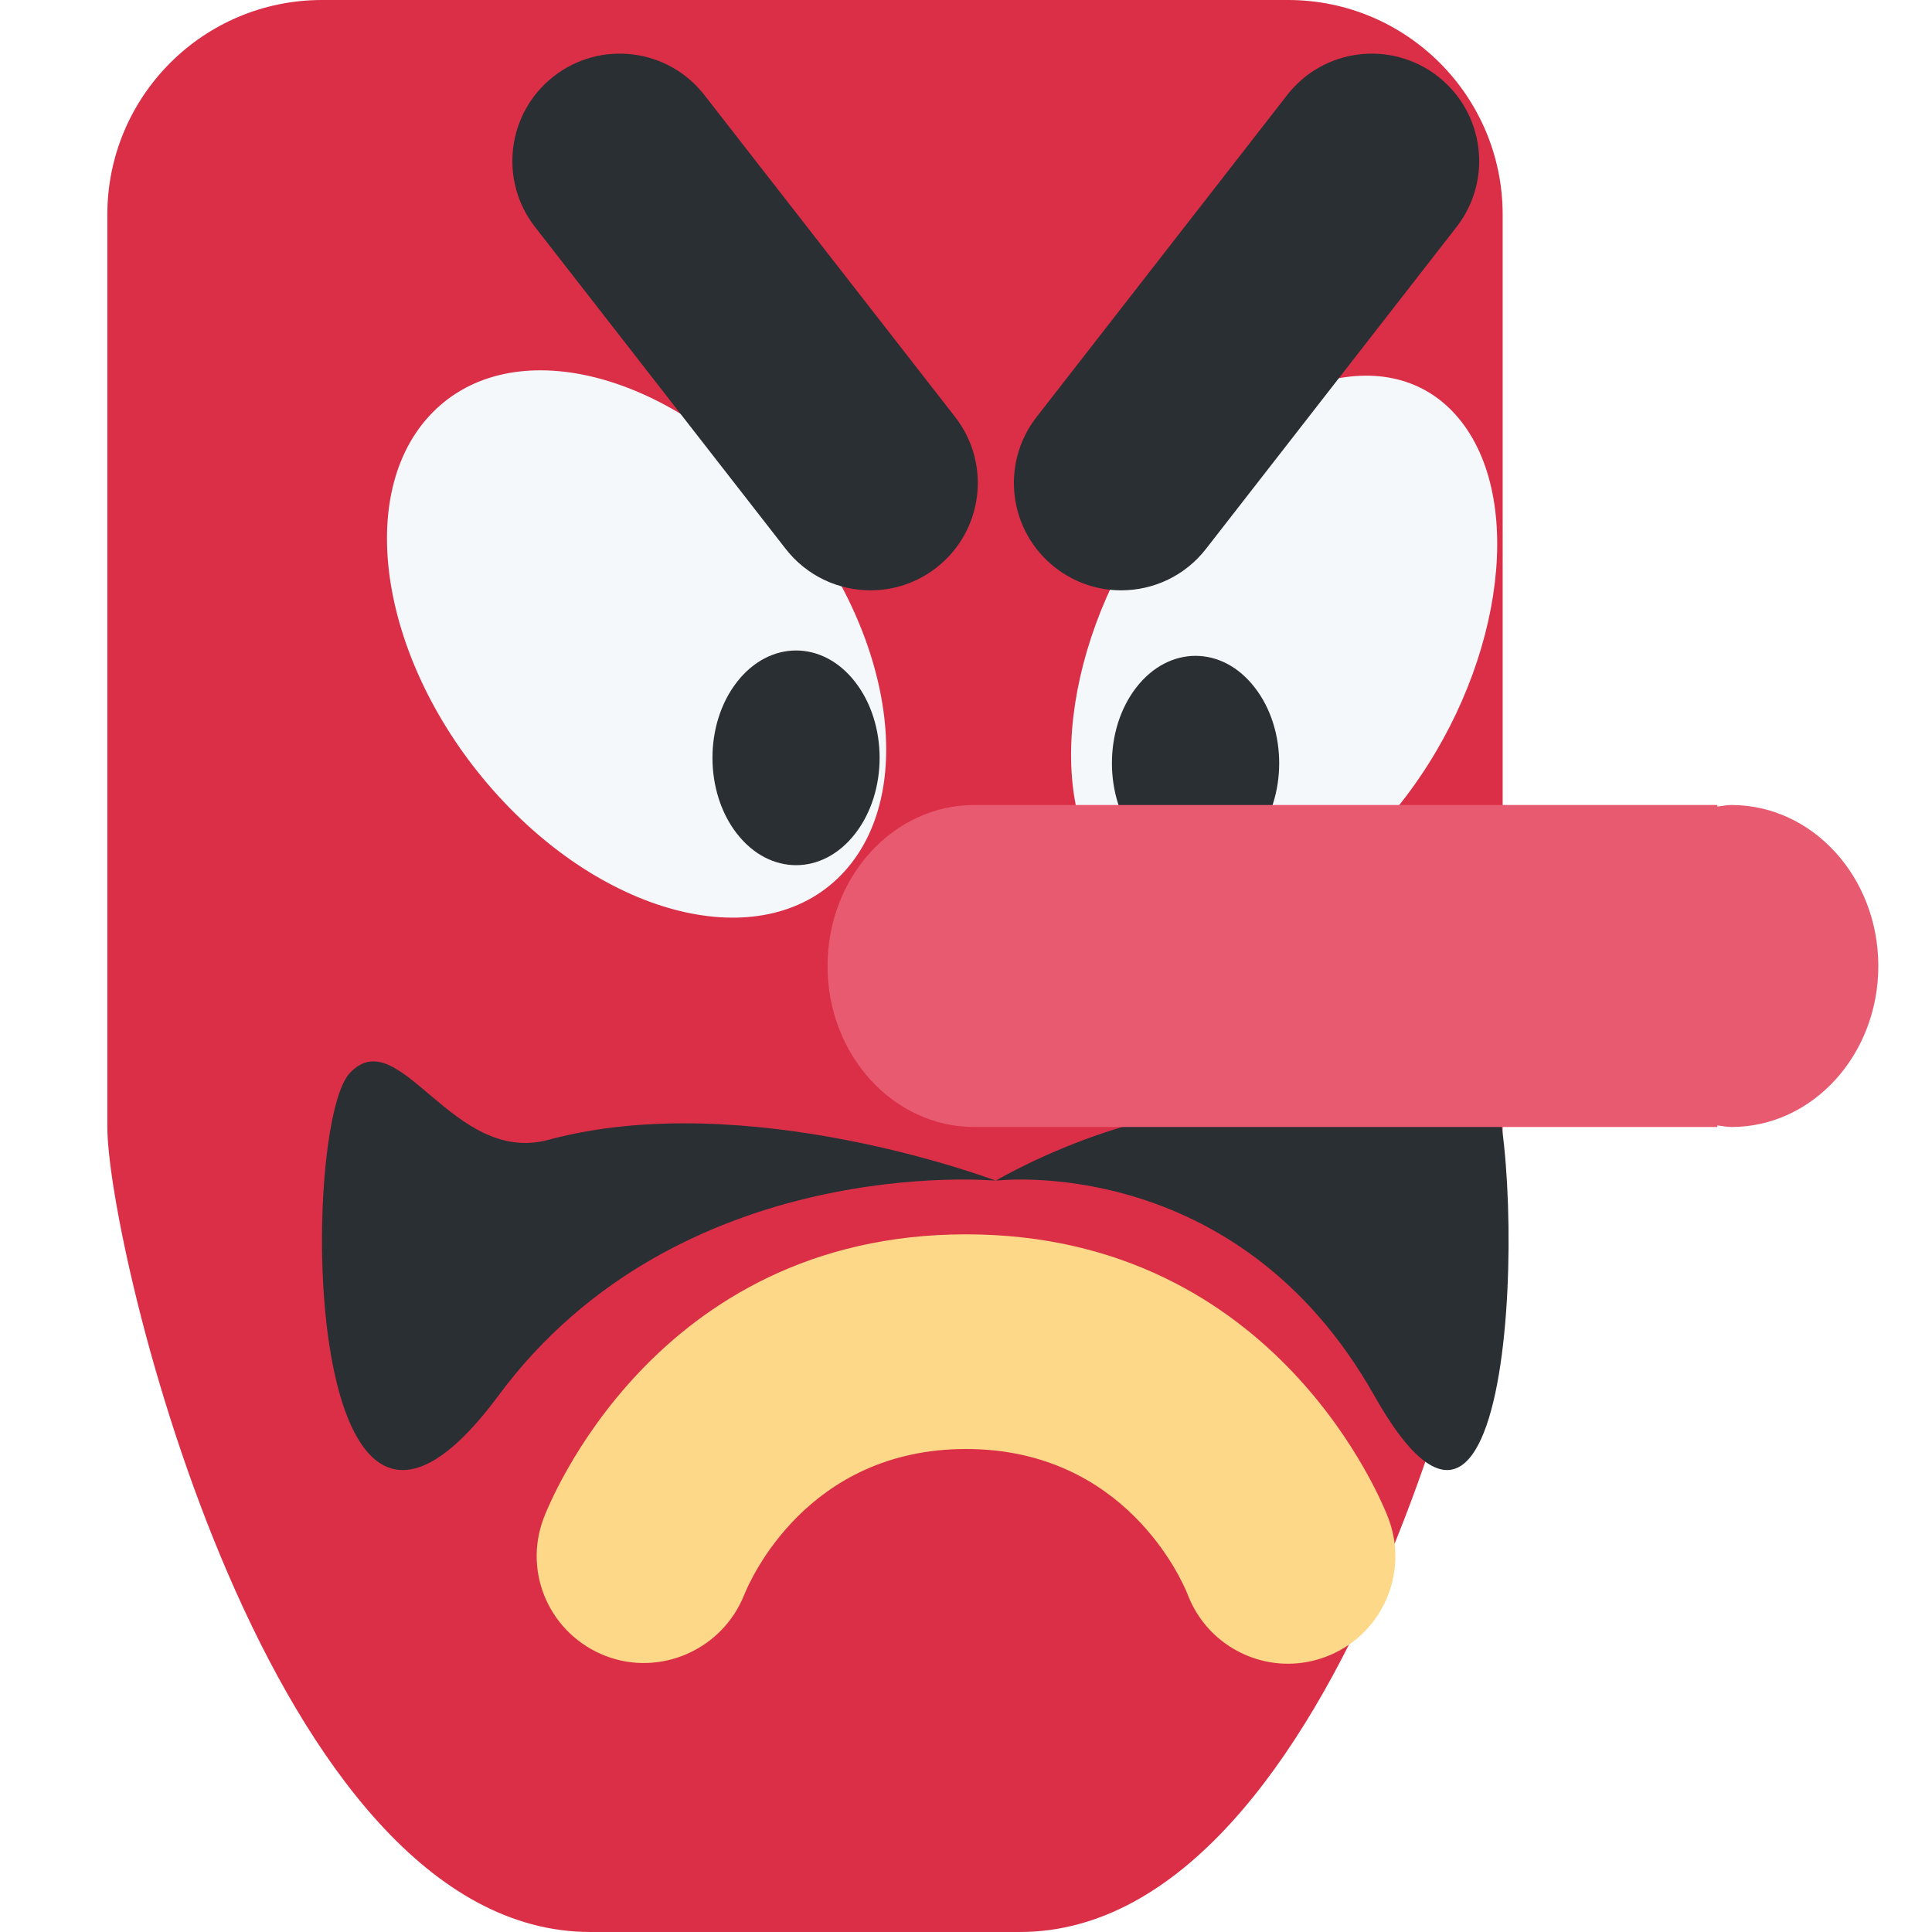
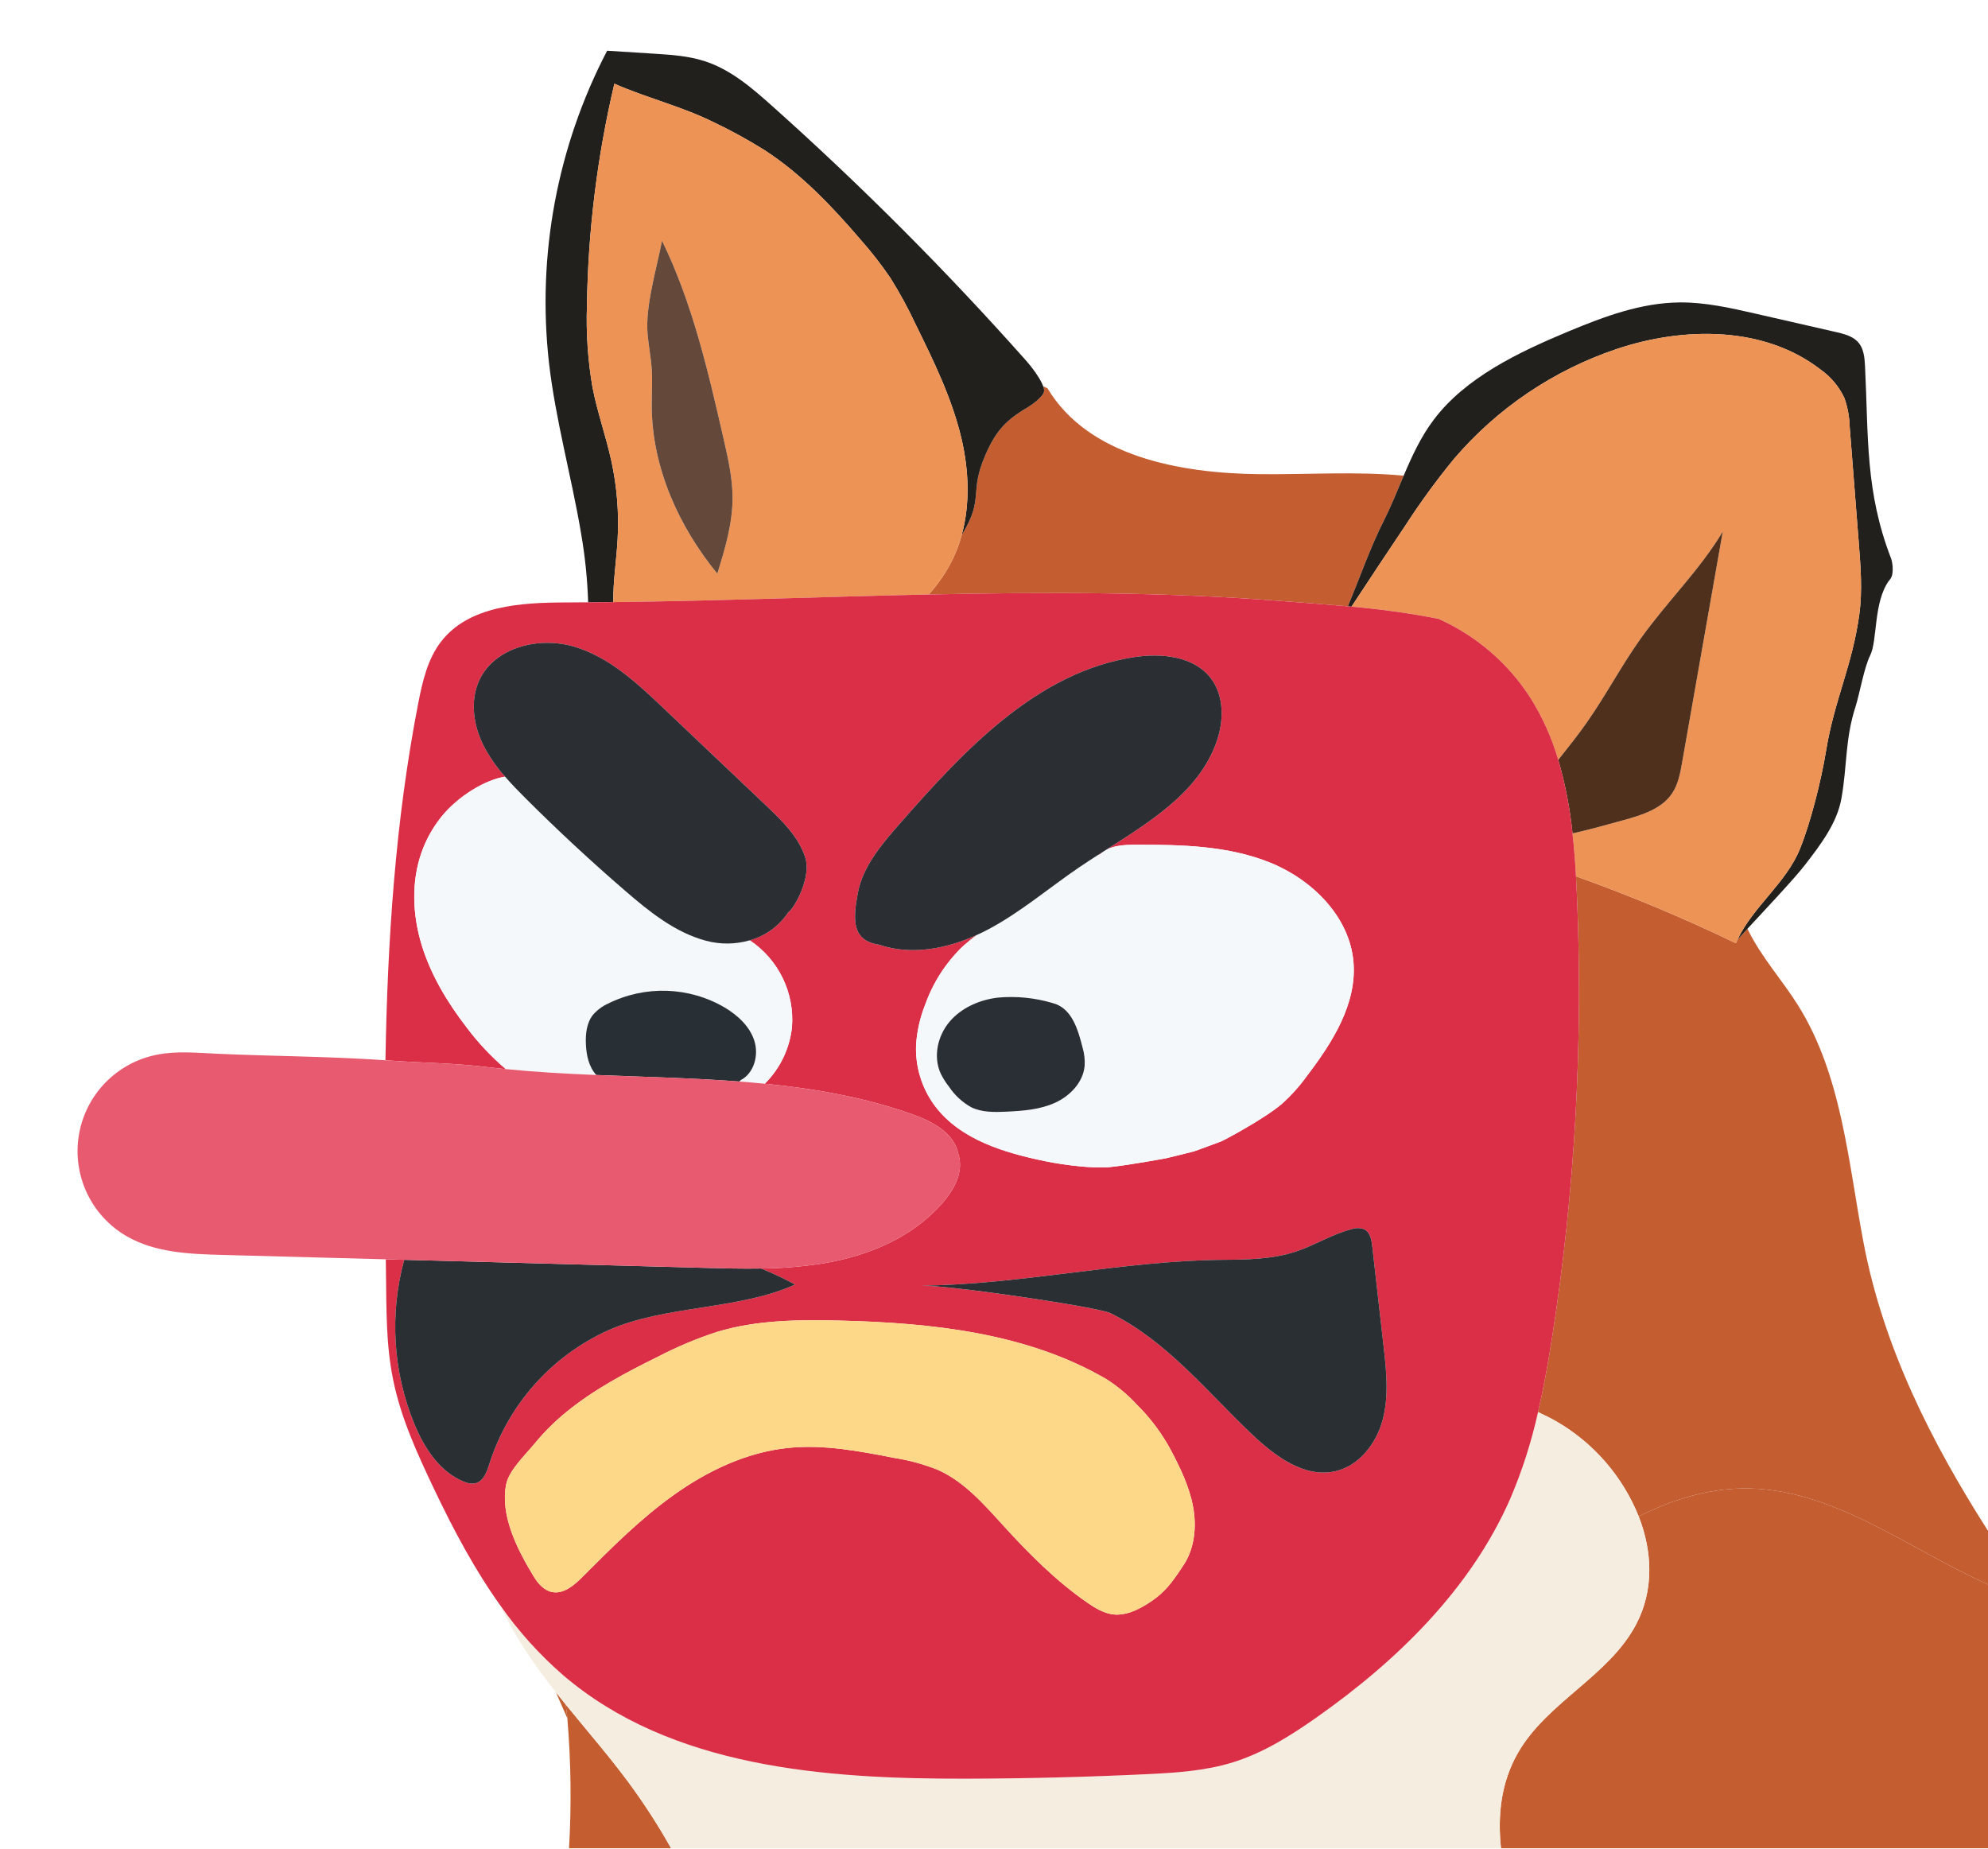
- <svg xmlns="http://www.w3.org/2000/svg" viewBox="0 0 45 45" style="enable-background:new 0 0 45 45;" xml:space="preserve" version="1.1" id="svg2">
-   <defs id="defs6">
-     <clipPath id="clipPath16" clipPathUnits="userSpaceOnUse">
-       <path id="path18" d="M 0,36 36,36 36,0 0,0 0,36 Z" />
-     </clipPath>
+ <svg xmlns="http://www.w3.org/2000/svg" id="Слой_1" data-name="Слой 1" viewBox="0 0 537.849 500">
+   <defs>
+     <style>.cls-1{fill:none;}.cls-2{fill:#c45d30;}.cls-3{fill:#f5ede0;}.cls-4{fill:#21201c;}.cls-5{fill:#ed9355;}.cls-6{fill:#4f301c;}.cls-7{fill:#64483a;}.cls-8{fill:#db2f47;}.cls-9{fill:#f4f8fb;}.cls-10{fill:#2a2f35;}.cls-11{fill:#282f35;}.cls-12{fill:#2b2e33;}.cls-13{fill:#2a2f33;}.cls-14{fill:#e85a70;}.cls-15{fill:#fdd888;}</style>
  </defs>
-   <g transform="matrix(1.25,0,0,-1.25,0,45)" id="g10">
-     <g id="g12">
-       <g clip-path="url(#clipPath16)" id="g14">
-         <g transform="translate(28,15)" id="g20">
-           <path id="path22" style="fill:#da2f47;fill-opacity:1;fill-rule:nonzero;stroke:none" d="m 0,0 c 0,-2.209 -3,-15 -9,-15 l -8,0 c -6,0 -9,12.791 -9,15 l 0,17 c 0,2.209 1.791,4 4,4 l 18,0 c 2.209,0 4,-1.791 4,-4 L 0,0 Z" />
-         </g>
-         <g transform="translate(14.4409,26.8286)" id="g24">
-           <path id="path26" style="fill:#f5f8fa;fill-opacity:1;fill-rule:nonzero;stroke:none" d="m 0,0 c 2.138,-2.343 2.715,-5.509 1.29,-7.071 -1.423,-1.562 -4.312,-0.928 -6.449,1.414 -2.136,2.343 -2.715,5.51 -1.289,7.071 C -5.024,2.976 -2.135,2.343 0,0" />
-         </g>
-         <g transform="translate(15.9336,23.2935)" id="g28">
-           <path id="path30" style="fill:#292f33;fill-opacity:1;fill-rule:nonzero;stroke:none" d="m 0,0 c 0.609,-0.781 0.609,-2.048 0,-2.829 -0.606,-0.781 -1.593,-0.781 -2.201,0 -0.609,0.781 -0.609,2.048 0,2.828 C -1.593,0.781 -0.606,0.781 0,0" />
-         </g>
-         <g transform="translate(21.7266,26.729)" id="g32">
-           <path id="path34" style="fill:#f5f8fa;fill-opacity:1;fill-rule:nonzero;stroke:none" d="m 0,0 c -1.826,-2.342 -2.318,-5.509 -1.1,-7.071 1.215,-1.562 3.68,-0.928 5.504,1.414 1.824,2.343 2.317,5.509 1.1,7.071 C 4.289,2.976 1.824,2.343 0,0" />
-         </g>
-         <g transform="translate(21.1758,23.1934)" id="g36">
-           <path id="path38" style="fill:#292f33;fill-opacity:1;fill-rule:nonzero;stroke:none" d="m 0,0 c -0.609,-0.781 -0.609,-2.047 0,-2.828 0.607,-0.781 1.596,-0.781 2.201,0 0.612,0.781 0.612,2.047 0,2.828 C 1.596,0.781 0.607,0.781 0,0" />
-         </g>
-         <g transform="translate(20.8916,25)" id="g40">
-           <path id="path42" style="fill:#292f33;fill-opacity:1;fill-rule:nonzero;stroke:none" d="M 0,0 C -0.43,0 -0.862,0.138 -1.227,0.422 -2.099,1.1 -2.256,2.357 -1.577,3.229 l 4.67,6 C 3.771,10.101 5.026,10.257 5.899,9.578 6.77,8.9 6.928,7.643 6.249,6.771 l -4.67,-6 C 1.185,0.265 0.596,0 0,0" />
-         </g>
-         <g transform="translate(16.2212,25)" id="g44">
-           <path id="path46" style="fill:#292f33;fill-opacity:1;fill-rule:nonzero;stroke:none" d="m 0,0 c -0.596,0 -1.185,0.265 -1.58,0.771 l -4.672,6 c -0.679,0.872 -0.522,2.128 0.349,2.807 0.872,0.679 2.129,0.523 2.807,-0.349 l 4.673,-6 C 2.255,2.357 2.099,1.101 1.227,0.422 0.862,0.138 0.429,0 0,0" />
-         </g>
-         <g transform="translate(24,4.999)" id="g48">
-           <path id="path50" style="fill:#fdd888;fill-opacity:1;fill-rule:nonzero;stroke:none" d="M 0,0 C -0.81,0 -1.571,0.496 -1.873,1.299 -1.977,1.558 -3.04,4.001 -6,4.001 c -2.96,0 -4.023,-2.443 -4.135,-2.722 -0.407,-1.017 -1.563,-1.527 -2.583,-1.133 -1.023,0.397 -1.539,1.531 -1.155,2.557 0.081,0.217 2.054,5.298 7.873,5.298 5.819,0 7.792,-5.081 7.873,-5.298 C 2.261,1.669 1.736,0.517 0.702,0.128 0.471,0.042 0.233,0 0,0" />
-         </g>
-         <g transform="translate(18.5547,14)" id="g52">
-           <path id="path54" style="fill:#292f33;fill-opacity:1;fill-rule:nonzero;stroke:none" d="M 0,0 C 0,0 4.482,0.553 7.05,-4 9.869,-9 9.869,1 9.164,2 8.46,3 7.713,0.614 6.344,1.1 3.523,2.1 0,0 0,0" />
-         </g>
-         <g transform="translate(18.5547,14)" id="g56">
-           <path id="path58" style="fill:#292f33;fill-opacity:1;fill-rule:nonzero;stroke:none" d="m 0,0 c 0,0 -5.888,0.553 -9.263,-4 -3.703,-5 -3.703,5 -2.778,6 0.927,1 1.908,-1.725 3.706,-1.239 C -4.63,1.761 0,0 0,0" />
-         </g>
-         <g transform="translate(32.2617,21)" id="g60">
-           <path id="path62" style="fill:#e75a70;fill-opacity:1;fill-rule:nonzero;stroke:none" d="m 0,0 c -0.09,0 -0.174,-0.02 -0.262,-0.029 l 0,0.029 -13.845,0 c -1.511,0 -2.735,-1.343 -2.735,-3 0,-1.657 1.224,-3 2.735,-3 l 13.845,0 0,0.029 C -0.174,-5.98 -0.09,-6 0,-6 c 1.513,0 2.738,1.343 2.738,3 0,1.656 -1.225,3 -2.738,3" />
-         </g>
-       </g>
-     </g>
-   </g>
+   <path class="cls-1" d="M134.572,464.856c-.93-2.187-1.938-4.349-2.869-6.531-.067-.156-.123-.316-.189-.473-5.8-7.346-11.127-14.958-14.99-23.412-6.958-9.706-12.671-20.43-17.821-31.237-4.637-9.731-9.164-19.506-11.292-30.077-1.908-9.476-1.773-18.631-1.912-29.1q-.022-1.676-.043-3.353-22.083-.592-44.165-1.185c-8.854-.237-18.125-.587-25.802-4.979a26.579,26.579,0,0,1,8.056-49.186c5.238-1.051,10.645-.526,15.983-.278,15.051.7,30.768.711,45.828,1.785.553-32.442,2.675-64.788,8.871-96.588,1.148-5.894,2.537-11.981,6.216-16.72,7.508-9.668,21.517-10.522,33.739-10.546,2.005-.004,4.011-.027,6.016-.04a133.838,133.838,0,0,0-1.944-18.839c-2.602-15.361-6.861-30.464-8.649-45.931a147.042,147.042,0,0,1,15.73-84.449q6.318.399,12.636.798c4.63.292,9.32.596,13.717,2.013,7.007,2.258,12.696,7.143,18.102,11.968a841.32,841.32,0,0,1,68.993,69.17c1.042,1.174,3.744,4.558,4.538,6.849.387.167.774.332,1.153.533,11.025,18.41,35.752,22.988,57.21,23.221,12.961.141,26.318-.799,39.156.413,2.249-5.307,4.646-10.537,8.199-15.228,8.557-11.299,22.713-18.123,36.611-23.9,9.463-3.933,19.401-7.652,29.851-7.745,6.941-.062,13.756,1.486,20.477,3.023q10.821,2.475,21.642,4.949c2.109.482,4.337,1.025,5.827,2.434,1.921,1.816,2.097,4.545,2.219,7.032.938,19.11.043,33.75,7.047,51.841a9.138,9.138,0,0,1,.315,4.287,3.517,3.517,0,0,1-.947,1.783c-4.168,5.862-3.037,16.145-5.029,20.129-1.662,3.323-2.877,10.501-3.984,13.944-2.827,8.796-2.204,15.661-3.783,24.699-1.172,6.708-5.622,12.554-9.956,18.148-2.886,3.726-10.787,12.093-15.474,17.167.067.14.126.283.195.423,3.589,7.287,9.156,13.395,13.471,20.277,11.927,19.02,13.568,42.432,17.783,64.482,5.349,27.981,18.222,53.599,33.621,77.687V0H-18.924V500H135.027A248.959,248.959,0,0,0,134.572,464.856Z" transform="translate(18.9243)" />
+   <path class="cls-2" d="M467.52,271.95c-4.316-6.882-9.882-12.99-13.471-20.277-.069-.14-.128-.283-.195-.423-1.137,1.231-2.077,2.26-2.716,2.988-.144.306-.296.606-.429.918a438.328,438.328,0,0,0-43.255-18.099q.125,2.239.226,4.468a606.298,606.298,0,0,1-6.665,120.119c-1.064,6.816-2.273,13.638-3.828,20.363,1.679.776,3.341,1.595,4.965,2.517a52.165,52.165,0,0,1,22.273,25.704c8.722-4.393,18.25-7.417,28.003-7.568,24.073-.371,44.342,15.982,66.496,25.99V414.119c-15.399-24.088-28.272-49.706-33.621-77.687C481.088,314.381,479.447,290.969,467.52,271.95Z" transform="translate(18.9243)" />
+   <path class="cls-2" d="M131.514,457.853c.066.156.122.316.189.473.931,2.181,1.939,4.344,2.869,6.531-.122-1.247-.273-2.484-.426-3.721Q132.819,459.5,131.514,457.853Z" transform="translate(18.9243)" />
+   <path class="cls-2" d="M263.509,106.059c-.481,1.448-3.175,3.42-4.53,4.212-5.96,3.485-8.592,6.585-11.278,12.752-4.564,10.48-.296,11.354-6.13,21.24-.09.153-.209.319-.306.474a38.156,38.156,0,0,1-2.51,6.698,41.675,41.675,0,0,1-6.408,9.383c31.898-.686,63.771-.717,95.547,1.787,6.291.496,12.118.907,17.837,1.42,3.253-7.736,5.997-15.767,9.725-23.153,2.005-3.972,3.652-8.102,5.384-12.189-12.838-1.213-26.195-.273-39.156-.413-21.458-.233-46.185-4.811-57.21-23.221-.379-.201-.766-.367-1.153-.533A2.614,2.614,0,0,1,263.509,106.059Z" transform="translate(18.9243)" />
+   <path class="cls-2" d="M134.146,461.135c.152,1.237.304,2.474.426,3.721a248.959,248.959,0,0,1,.455,35.144h27.612a171.923,171.923,0,0,0-11.564-17.889C145.751,474.927,139.81,468.108,134.146,461.135Z" transform="translate(18.9243)" />
+   <path class="cls-2" d="M424.425,410.228c3.735,9.548,4.122,19.945-.643,29.095-7.32,14.058-24.074,21.067-31.989,34.799-4.596,7.974-5.591,16.813-4.625,25.879H518.924V428.65c-22.154-10.008-42.424-26.361-66.496-25.99C442.675,402.811,433.147,405.835,424.425,410.228Z" transform="translate(18.9243)" />
+   <path class="cls-3" d="M391.793,474.121c7.915-13.731,24.669-20.741,31.989-34.799,4.764-9.149,4.378-19.547.643-29.095A52.165,52.165,0,0,0,402.152,384.524c-1.624-.922-3.286-1.742-4.965-2.517a132.495,132.495,0,0,1-7.521,23.45c-10.722,24.451-30.605,43.823-52.414,59.165-7.005,4.928-14.363,9.56-22.534,12.109-7.627,2.38-15.697,2.863-23.676,3.242q-24.272,1.152-48.579,1.21c-38.342.092-79.833-3.035-109.006-27.975A104.704,104.704,0,0,1,116.524,434.441c3.863,8.454,9.19,16.066,14.99,23.412q1.302,1.649,2.632,3.282c5.663,6.973,11.604,13.792,16.928,20.977A171.923,171.923,0,0,1,162.638,500H387.168C386.202,490.934,387.197,482.095,391.793,474.121Z" transform="translate(18.9243)" />
+   <path class="cls-4" d="M148.169,145.882a78.982,78.982,0,0,0-1.7-21.216c-1.462-6.686-3.791-13.166-5.096-19.885a107.87,107.87,0,0,1-1.5-22.106,278.845,278.845,0,0,1,7.419-60.032c8.578,3.78,18.064,6.103,26.477,10.235a135.21,135.21,0,0,1,14.196,7.762c10.049,6.53,18.379,15.358,26.172,24.463a100.522,100.522,0,0,1,7.841,10.106,115.781,115.781,0,0,1,6.816,12.525c4.925,10.008,9.889,20.126,12.421,30.989,1.987,8.524,2.351,17.645.049,26.018.097-.156.215-.321.306-.474,5.834-9.887,1.567-10.76,6.13-21.24,2.686-6.168,5.317-9.267,11.278-12.752,1.355-.793,4.049-2.764,4.53-4.212a2.614,2.614,0,0,0-.188-1.542c-.794-2.291-3.496-5.675-4.538-6.849a841.32,841.32,0,0,0-68.993-69.17c-5.406-4.825-11.094-9.71-18.102-11.968-4.397-1.417-9.087-1.72-13.717-2.013q-6.318-.399-12.636-.798a147.042,147.042,0,0,0-15.73,84.449c1.788,15.467,6.048,30.57,8.649,45.931a133.838,133.838,0,0,1,1.944,18.839c2.265-.015,4.53-.025,6.796-.051C146.939,157.21,147.855,151.557,148.169,145.882Z" transform="translate(18.9243)" />
+   <path class="cls-4" d="M345.73,164.027c.329.03.658.061.987.091,4.886-7.419,9.761-14.805,14.54-21.901a198.393,198.393,0,0,1,13.172-18.056A99.759,99.759,0,0,1,418.437,94.421c18.255-6.114,39.936-6.246,55.164,5.533a19.638,19.638,0,0,1,6.464,7.698,25.533,25.533,0,0,1,1.441,7.807l2.468,31.508c.504,6.433,1.006,12.925.125,19.318-1.918,13.914-6.744,23.04-9.001,36.902-1.264,7.764-4.101,19.194-7.058,26.484-3.75,9.246-12.675,15.57-16.904,24.567.639-.728,1.579-1.757,2.716-2.988,4.687-5.074,12.588-13.441,15.474-17.167,4.334-5.595,8.784-11.441,9.956-18.148,1.58-9.039.956-15.903,3.783-24.699,1.107-3.443,2.322-10.621,3.984-13.944,1.992-3.984.862-14.268,5.029-20.129a3.517,3.517,0,0,0,.947-1.783,9.138,9.138,0,0,0-.315-4.287c-7.004-18.092-6.109-32.731-7.047-51.841-.122-2.487-.298-5.216-2.219-7.032-1.49-1.409-3.718-1.952-5.827-2.434q-10.821-2.475-21.642-4.949c-6.721-1.537-13.537-3.085-20.477-3.023-10.451.093-20.388,3.812-29.851,7.745-13.898,5.777-28.053,12.601-36.611,23.9-3.553,4.691-5.95,9.922-8.199,15.228-1.732,4.086-3.379,8.217-5.384,12.189C351.727,148.26,348.983,156.29,345.73,164.027Z" transform="translate(18.9243)" />
+   <path class="cls-5" d="M241.265,144.738c2.303-8.373,1.938-17.493-.049-26.018-2.532-10.863-7.496-20.981-12.421-30.989A115.781,115.781,0,0,0,221.98,75.207a100.522,100.522,0,0,0-7.841-10.106c-7.793-9.104-16.123-17.933-26.172-24.463a135.21,135.21,0,0,0-14.196-7.762c-8.414-4.132-17.9-6.455-26.477-10.235a278.845,278.845,0,0,0-7.419,60.032,107.87,107.87,0,0,0,1.5,22.106c1.305,6.719,3.633,13.199,5.096,19.885a78.982,78.982,0,0,1,1.7,21.216c-.315,5.675-1.23,11.328-1.173,17.005,28.436-.327,56.904-1.456,85.351-2.067a41.675,41.675,0,0,0,6.408-9.383A38.156,38.156,0,0,0,241.265,144.738Zm-83.865-34.609c-.033-3.398.228-6.801.004-10.192-.211-3.212-.854-6.381-1.128-9.588-.65-7.617,2.471-17.715,3.907-25.224,8.255,16.905,12.51,35.432,16.7,53.773,1.183,5.178,2.372,10.408,2.381,15.719.013,7.023-2.034,13.868-4.118,20.574C164.718,142.461,157.562,126.585,157.401,110.13Z" transform="translate(18.9243)" />
+   <path class="cls-5" d="M468.042,229.671c2.957-7.29,5.793-18.719,7.058-26.484,2.257-13.863,7.083-22.989,9.001-36.902.881-6.392.378-12.885-.125-19.318l-2.468-31.508a25.533,25.533,0,0,0-1.441-7.807,19.638,19.638,0,0,0-6.464-7.698c-15.228-11.778-36.909-11.647-55.164-5.533a99.759,99.759,0,0,0-44.009,29.739,198.393,198.393,0,0,0-13.172,18.056c-4.779,7.096-9.654,14.482-14.54,21.901a219.759,219.759,0,0,1,23.537,3.286,57.339,57.339,0,0,1,24.842,21.333,66.596,66.596,0,0,1,7.56,16.822c.039-.049.08-.102.118-.15,2.586-3.248,5.174-6.497,7.56-9.895,5.197-7.399,9.409-15.454,14.659-22.815,7.055-9.893,15.938-18.466,22.173-28.896q-5.498,31.227-10.997,62.455c-.509,2.893-1.055,5.878-2.68,8.325-2.817,4.241-8.143,5.896-13.049,7.256-4.606,1.277-9.247,2.557-13.921,3.626.425,3.856.718,7.732.934,11.591A438.328,438.328,0,0,1,450.709,255.155c.132-.312.285-.612.429-.918C455.367,245.241,464.292,238.917,468.042,229.671Z" transform="translate(18.9243)" />
+   <path class="cls-6" d="M433.49,214.583c1.625-2.447,2.17-5.432,2.68-8.325q5.498-31.227,10.997-62.455c-6.235,10.429-15.118,19.003-22.173,28.896-5.25,7.361-9.462,15.417-14.659,22.815-2.386,3.397-4.974,6.647-7.56,9.895-.038.048-.079.102-.118.15a111.117,111.117,0,0,1,3.862,19.907c4.674-1.07,9.315-2.349,13.921-3.626C425.347,220.478,430.673,218.824,433.49,214.583Z" transform="translate(18.9243)" />
+   <path class="cls-7" d="M176.884,118.898c-4.19-18.34-8.445-36.868-16.7-53.773-1.437,7.509-4.558,17.607-3.907,25.224.274,3.207.917,6.376,1.128,9.588.223,3.391-.038,6.794-.004,10.192.161,16.456,7.318,32.331,17.746,45.062,2.085-6.706,4.131-13.552,4.118-20.574C179.256,129.306,178.067,124.076,176.884,118.898Z" transform="translate(18.9243)" />
+   <path class="cls-8" d="M133.458,453.207c29.173,24.94,70.664,28.067,109.006,27.975q24.299-.058,48.579-1.21c7.979-.379,16.049-.862,23.676-3.242,8.171-2.549,15.529-7.181,22.534-12.109,21.809-15.342,41.692-34.714,52.414-59.165a132.495,132.495,0,0,0,7.521-23.45c1.555-6.725,2.764-13.548,3.828-20.363a606.298,606.298,0,0,0,6.665-120.119q-.098-2.227-.226-4.468c-.216-3.859-.509-7.735-.934-11.591a111.117,111.117,0,0,0-3.862-19.907,66.596,66.596,0,0,0-7.56-16.822A57.339,57.339,0,0,0,370.254,167.404a219.759,219.759,0,0,0-23.537-3.286c-.329-.03-.657-.062-.987-.091-5.719-.513-11.545-.924-17.837-1.42-31.776-2.505-63.649-2.473-95.547-1.787-28.447.612-56.915,1.74-85.351,2.067-2.266.026-4.531.036-6.796.051-2.005.013-4.011.036-6.016.04-12.221.023-26.231.877-33.739,10.546-3.68,4.739-5.068,10.826-6.216,16.72-6.196,31.8-8.318,64.147-8.871,96.588.386.027.782.039,1.167.068,8.851.666,16.955.637,25.765,1.713,1.871.228,3.749.417,5.628.603a69.529,69.529,0,0,1-10.573-11.246c-5.187-6.733-9.673-14.131-12.166-22.27s-2.889-17.087-.052-25.112a32.883,32.883,0,0,1,5.258-9.492c4.651-5.845,12.141-10.198,17.341-10.988a40.793,40.793,0,0,1-5.858-8.467c-2.733-5.484-3.675-12.169-1.068-17.712,4.175-8.875,16.121-11.795,25.575-9.007s16.964,9.78,24.095,16.548q13.919,13.209,27.837,26.418c4.279,4.061,8.71,8.353,10.584,13.93s-3.07,14.099-4.535,14.957a18.455,18.455,0,0,1-10.435,7.602,25.797,25.797,0,0,1,11.421,23.523,25.395,25.395,0,0,1-7.349,15.273c13.558,1.336,26.9,3.663,39.784,8.221,5.41,1.914,11.375,5.001,12.519,10.592,2.206,6.529-3.137,13.003-8.351,17.538-7.961,6.924-18.308,10.68-28.755,12.35a115.049,115.049,0,0,1-16.204,1.29,91.733,91.733,0,0,1,9.204,4.332c-15.147,6.892-35.242,5.579-50.453,12.332A59.483,59.483,0,0,0,113.483,395.982c-.68,2.185-1.602,4.783-3.846,5.291a5.332,5.332,0,0,1-3.13-.476c-6.512-2.644-10.632-9.084-13.316-15.545a69.043,69.043,0,0,1-2.755-44.444q-2.49-.067-4.98-.134.022,1.676.043,3.353c.139,10.469.005,19.624,1.912,29.1,2.128,10.571,6.655,20.346,11.292,30.077,5.15,10.807,10.863,21.531,17.821,31.237A104.704,104.704,0,0,0,133.458,453.207ZM234.034,299.197a25.855,25.855,0,0,1-5.12-16.436,35.247,35.247,0,0,1,2.424-10.856,40.996,40.996,0,0,1,9.895-15.584,45.634,45.634,0,0,1,4.104-3.376c-8.333,3.784-17.847,5.555-26.44,2.619-7.329-1.109-7.09-6.671-5.745-13.914s6.4-13.17,11.269-18.723c17.457-19.913,37.148-41.099,63.415-45.142,7.445-1.146,16.158-.305,20.764,5.62,3.69,4.747,3.612,11.514,1.641,17.183-4.966,14.284-19.138,22.385-32.164,30.74.224-.083.463-.184.673-.251,2.449-2.379,6.245-2.548,9.671-2.555,12.321-.025,24.984.241,36.387,4.88s21.414,14.645,22.446,26.845c.953,11.259-5.631,21.684-12.494,30.691a47.091,47.091,0,0,1-7.018,7.81c-4.889,4.085-15.665,9.815-16.289,10.031-.938.325-6.55,2.456-7.347,2.691-.969.286-7.539,1.865-7.539,1.865s-10.441,1.951-15.506,2.416c-3.902.359-11.435-.441-17.046-1.588C252.804,311.873,240.879,308.311,234.034,299.197Zm77.74,41.62c6.73-.057,13.593-.136,19.972-2.265,5.125-1.711,9.781-4.7,15.019-6.031a4.934,4.934,0,0,1,3.404.039c1.583.795,1.968,2.828,2.166,4.578q1.524,13.474,3.048,26.949c.749,6.621,1.486,13.418-.192,19.869s-6.328,12.576-12.867,14.05c-8.435,1.901-16.426-4.174-22.674-10.119-12.16-11.57-23.064-25.238-38.158-32.648-3.42-1.679-43.633-7.583-51.226-7.45C257.2,347.559,284.839,341.046,311.774,340.817ZM118.029,401.527c.772-3.793,5.085-7.856,7.727-11.05a61.791,61.791,0,0,1,8.776-8.681c7.431-6.019,15.962-10.534,24.549-14.77a104.994,104.994,0,0,1,16.086-6.746c10.605-3.186,21.875-3.3,32.951-3.033,24.901.6,50.682,3.281,72.181,15.781A41.448,41.448,0,0,1,288.597,379.934a51.48,51.48,0,0,1,9.236,12.33c2.567,4.854,4.996,9.869,6.011,15.259,1.002,5.325.483,11.114-2.439,15.679.067-.102.127-.192.195-.296l-.293.467c.036-.055.062-.116.098-.171-3.213,4.904-5.277,7.908-10.4,10.982-2.598,1.558-5.543,2.859-8.563,2.569-2.657-.255-5.033-1.706-7.224-3.222-8.488-5.872-15.802-13.253-22.742-20.874-5.219-5.731-10.487-11.797-17.572-14.986a53.216,53.216,0,0,0-11.764-3.247c-9.546-1.862-19.265-3.732-28.938-2.716-11.12,1.168-21.562,6.126-30.659,12.584s-17.005,14.405-24.874,22.297c-2.272,2.278-5.144,4.749-8.301,4.079-2.182-.463-3.761-2.333-4.918-4.229C120.997,419.144,116.327,409.888,118.029,401.527Z" transform="translate(18.9243)" />
+   <path class="cls-9" d="M281.06,315.752c5.064-.466,15.506-2.416,15.506-2.416s6.57-1.579,7.539-1.865c.797-.235,6.41-2.366,7.347-2.691.624-.216,11.401-5.947,16.289-10.031a47.091,47.091,0,0,0,7.018-7.81c6.862-9.007,13.447-19.432,12.494-30.691-1.033-12.2-11.043-22.206-22.446-26.845s-24.066-4.905-36.387-4.88c-3.426.007-7.222.175-9.671,2.555-.209.067-.449.168-.673.251-1.686,1.081-3.355,2.165-4.979,3.269-8.343,5.667-16.05,12.329-24.993,17.007-.904.473-1.83.917-2.767,1.343a45.634,45.634,0,0,0-4.104,3.376,40.996,40.996,0,0,0-9.895,15.584,35.247,35.247,0,0,0-2.424,10.856,25.855,25.855,0,0,0,5.12,16.436c6.845,9.114,18.77,12.676,29.979,14.967C269.625,315.311,277.158,316.111,281.06,315.752Zm-37.167-16.184a17.492,17.492,0,0,1-6.083-5.609,19.466,19.466,0,0,1-2.235-3.55c-2.066-4.525-.856-10.126,2.343-13.944s8.102-5.967,13.064-6.583a39.424,39.424,0,0,1,14.836,1.459c5.216,1.326,6.857,6.989,8.179,12.176a14.415,14.415,0,0,1,.525,4.812c-.396,4.447-3.921,8.142-8.008,9.998s-8.685,2.195-13.173,2.405C250.137,300.881,246.784,300.95,243.893,299.567Z" transform="translate(18.9243)" />
+   <path class="cls-9" d="M139.587,282.491c-.122-2.768.178-5.729,1.889-7.916a11.891,11.891,0,0,1,4.055-3.051,33.198,33.198,0,0,1,31.627,1.037c3.511,2.108,6.737,5.07,7.992,8.951s-.016,8.746-3.632,10.669c-.137.143-.301.254-.445.39q3.468.262,6.919.603a25.395,25.395,0,0,0,7.349-15.273,25.797,25.797,0,0,0-11.421-23.523,22.033,22.033,0,0,1-11.813.124c-8.349-2.219-15.305-7.836-21.831-13.467q-13.95-12.038-26.996-25.061c-1.901-1.897-3.791-3.834-5.554-5.864-5.2.79-12.69,5.142-17.341,10.988a32.883,32.883,0,0,0-5.258,9.492c-2.837,8.025-2.441,16.974.052,25.112s6.98,15.537,12.166,22.27a69.529,69.529,0,0,0,10.573,11.246c8.114.805,16.289,1.263,24.481,1.595C140.39,288.629,139.719,285.476,139.587,282.491Z" transform="translate(18.9243)" />
+   <path class="cls-10" d="M274.523,288.329a14.415,14.415,0,0,0-.525-4.812c-1.322-5.186-2.963-10.849-8.179-12.176a39.424,39.424,0,0,0-14.836-1.459c-4.962.615-9.865,2.765-13.064,6.583s-4.41,9.419-2.343,13.944a19.466,19.466,0,0,0,2.235,3.55,17.492,17.492,0,0,0,6.083,5.609c2.891,1.382,6.244,1.314,9.449,1.164,4.488-.209,9.087-.549,13.173-2.405S274.127,292.776,274.523,288.329Z" transform="translate(18.9243)" />
+   <path class="cls-11" d="M185.149,281.512c-1.255-3.881-4.48-6.843-7.992-8.951a33.198,33.198,0,0,0-31.627-1.037,11.891,11.891,0,0,0-4.055,3.051c-1.71,2.188-2.011,5.148-1.889,7.916.132,2.985.804,6.138,2.812,8.32,12.922.524,25.875.795,38.674,1.76.143-.135.308-.247.445-.39C185.133,290.258,186.404,285.393,185.149,281.512Z" transform="translate(18.9243)" />
+   <path class="cls-12" d="M273.097,234.596c1.625-1.103,3.294-2.188,4.979-3.269,13.026-8.354,27.198-16.456,32.164-30.74,1.971-5.669,2.05-12.435-1.641-17.183-4.606-5.925-13.319-6.766-20.764-5.62-26.267,4.043-45.958,25.229-63.415,45.142-4.868,5.553-9.924,11.48-11.269,18.723s-1.583,12.805,5.745,13.914c8.593,2.936,18.107,1.165,26.44-2.619.937-.426,1.863-.87,2.767-1.343C257.047,246.925,264.754,240.263,273.097,234.596Z" transform="translate(18.9243)" />
+   <path class="cls-12" d="M150.275,241.035c6.526,5.631,13.481,11.249,21.831,13.467a22.033,22.033,0,0,0,11.813-.124,18.455,18.455,0,0,0,10.435-7.602c1.465-.858,6.409-9.381,4.535-14.957s-6.305-9.869-10.584-13.93q-13.919-13.209-27.837-26.418c-7.132-6.768-14.642-13.76-24.095-16.548s-21.4.132-25.575,9.007c-2.607,5.543-1.665,12.228,1.068,17.712a40.793,40.793,0,0,0,5.858,8.467c1.763,2.031,3.653,3.967,5.554,5.864Q136.313,228.985,150.275,241.035Z" transform="translate(18.9243)" />
+   <path class="cls-13" d="M319.65,387.886c6.248,5.945,14.239,12.02,22.674,10.119,6.539-1.474,11.188-7.599,12.867-14.05s.94-13.248.192-19.869q-1.524-13.474-3.048-26.949c-.198-1.751-.583-3.783-2.166-4.578a4.934,4.934,0,0,0-3.404-.039c-5.237,1.331-9.894,4.32-15.019,6.031-6.38,2.13-13.242,2.208-19.972,2.265-26.934.229-54.574,6.742-81.508,6.971,7.593-.133,47.805,5.771,51.226,7.45C296.586,362.649,307.489,376.316,319.65,387.886Z" transform="translate(18.9243)" />
+   <path class="cls-13" d="M171.513,342.982q-40.538-1.087-81.076-2.175A69.043,69.043,0,0,0,93.191,385.252c2.684,6.461,6.804,12.901,13.316,15.545a5.332,5.332,0,0,0,3.13.476c2.244-.509,3.166-3.107,3.846-5.291a59.483,59.483,0,0,1,32.252-36.153c15.211-6.753,35.306-5.44,50.453-12.332a91.733,91.733,0,0,0-9.204-4.332C181.831,343.253,176.663,343.12,171.513,342.982Z" transform="translate(18.9243)" />
+   <path class="cls-14" d="M171.513,342.982c5.15.138,10.318.271,15.471.183a115.049,115.049,0,0,0,16.204-1.29c10.447-1.67,20.794-5.426,28.755-12.35,5.215-4.535,10.557-11.009,8.351-17.538-1.144-5.591-7.11-8.679-12.519-10.592-12.883-4.558-26.226-6.885-39.784-8.221q-3.451-.34-6.919-.603c-12.798-.965-25.751-1.236-38.674-1.76-8.192-.332-16.367-.79-24.481-1.595-1.879-.187-3.757-.375-5.628-.603-8.81-1.076-16.914-1.047-25.765-1.713-.385-.029-.781-.04-1.167-.068-15.06-1.073-30.777-1.084-45.828-1.785-5.338-.248-10.745-.773-15.983.278a26.579,26.579,0,0,0-8.056,49.186c7.676,4.392,16.948,4.742,25.802,4.979q22.083.592,44.165,1.185,2.49.067,4.98.134Q130.975,341.894,171.513,342.982Z" transform="translate(18.9243)" />
+   <path class="cls-15" d="M125.45,426.439c1.157,1.895,2.736,3.766,4.918,4.229,3.157.67,6.029-1.801,8.301-4.079,7.87-7.892,15.777-15.838,24.874-22.297s19.539-11.416,30.659-12.584c9.673-1.016,19.392.855,28.938,2.716a53.216,53.216,0,0,1,11.764,3.247c7.085,3.188,12.354,9.255,17.572,14.986,6.939,7.621,14.253,15.002,22.742,20.874,2.191,1.516,4.567,2.967,7.224,3.222,3.021.29,5.966-1.01,8.563-2.569,5.123-3.074,7.187-6.077,10.4-10.982,2.922-4.565,3.441-10.354,2.439-15.679-1.014-5.39-3.444-10.405-6.011-15.259A51.48,51.48,0,0,0,288.597,379.934a41.448,41.448,0,0,0-8.297-6.907c-21.5-12.5-47.281-15.181-72.181-15.781-11.076-.267-22.346-.152-32.951,3.033a104.994,104.994,0,0,0-16.086,6.746c-8.587,4.236-17.118,8.751-24.549,14.77a61.791,61.791,0,0,0-8.776,8.681c-2.642,3.195-6.955,7.257-7.727,11.05C116.327,409.888,120.997,419.144,125.45,426.439Z" transform="translate(18.9243)" />
+   <path class="cls-15" d="M301.6,422.906c-.068.104-.128.194-.195.296-.036.056-.062.116-.098.171Z" transform="translate(18.9243)" />
</svg>
